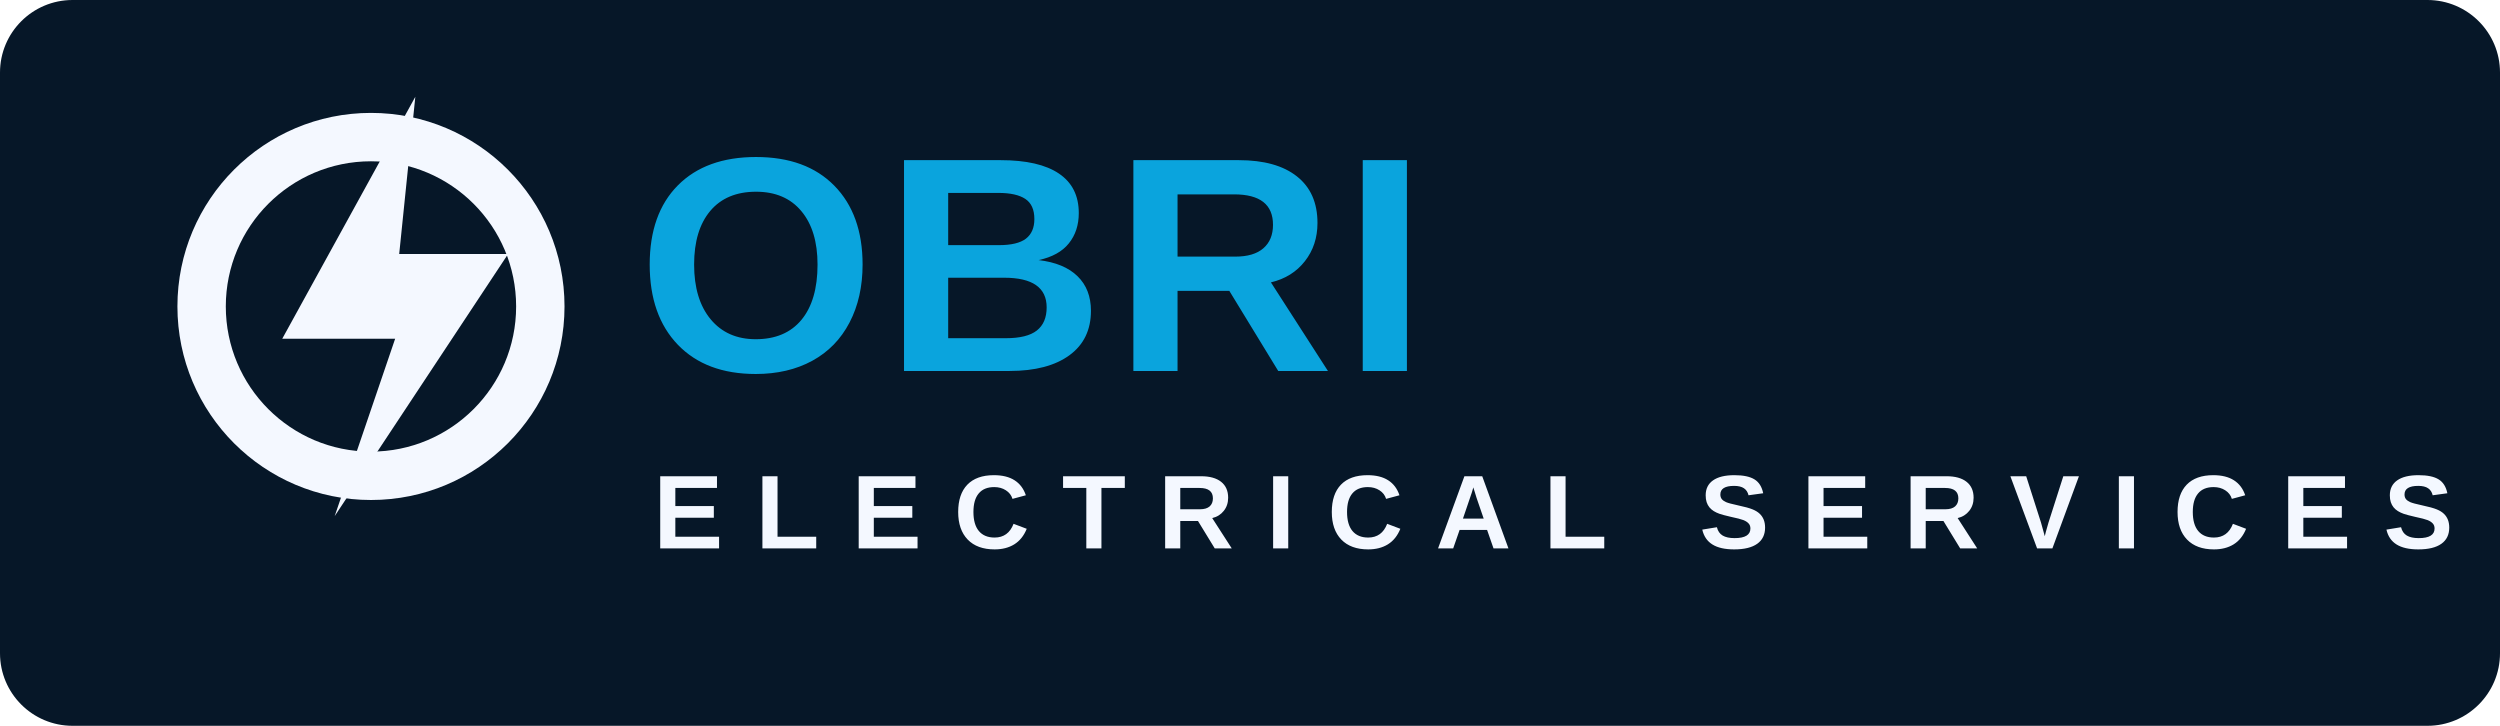
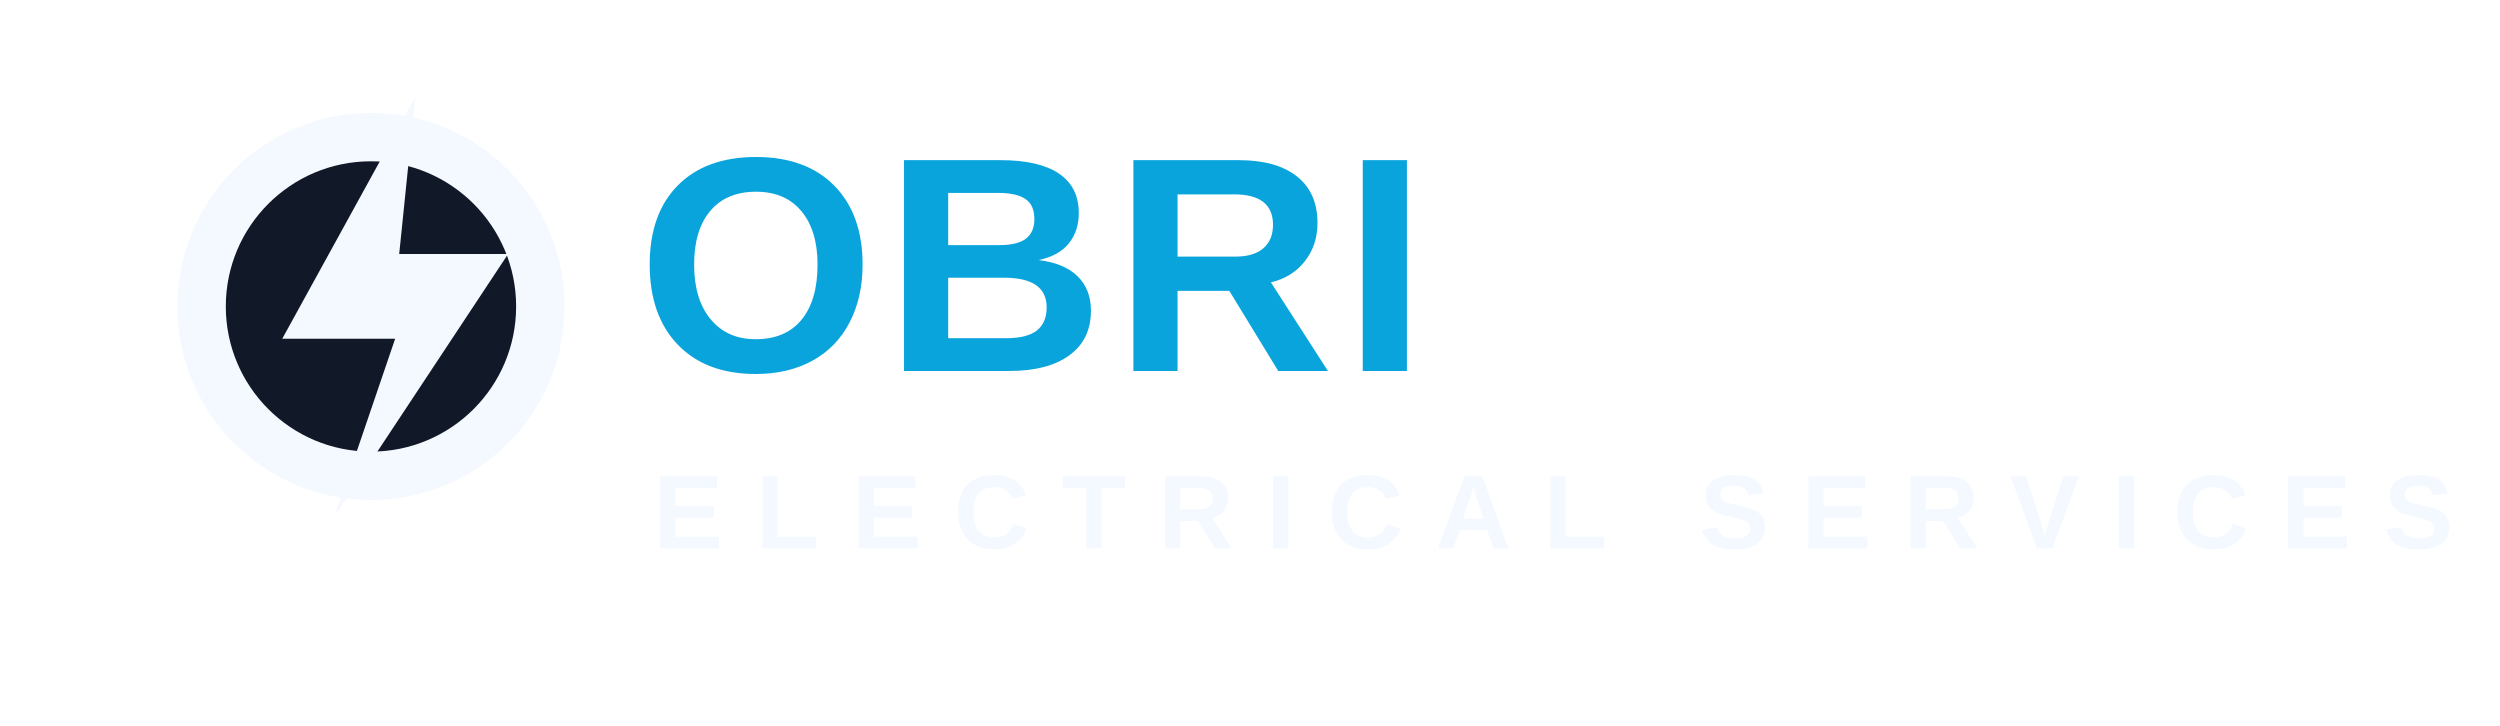
<svg xmlns="http://www.w3.org/2000/svg" viewBox="0 0 620 180" role="img" aria-labelledby="title desc">
-   <rect width="620" height="180" rx="18" fill="#061728" />
  <circle cx="92" cy="76" r="48" fill="#f4f8ff" />
-   <circle cx="92" cy="76" r="36" fill="#061728" />
+   <circle cx="92" cy="76" r="36" fill="#111827" />
  <path d="M103 24 70 84h28l-15 44 43-65H99l4-39Z" fill="#f4f8ff" />
  <text x="158" y="92" fill="#0aa4dd" font-family="Arial, Helvetica, sans-serif" font-size="76" font-weight="900" letter-spacing="2">OBRI</text>
  <text x="162" y="136" fill="#f4f8ff" font-family="Arial, Helvetica, sans-serif" font-size="26" font-weight="700" letter-spacing="8">ELECTRICAL SERVICES</text>
</svg>
